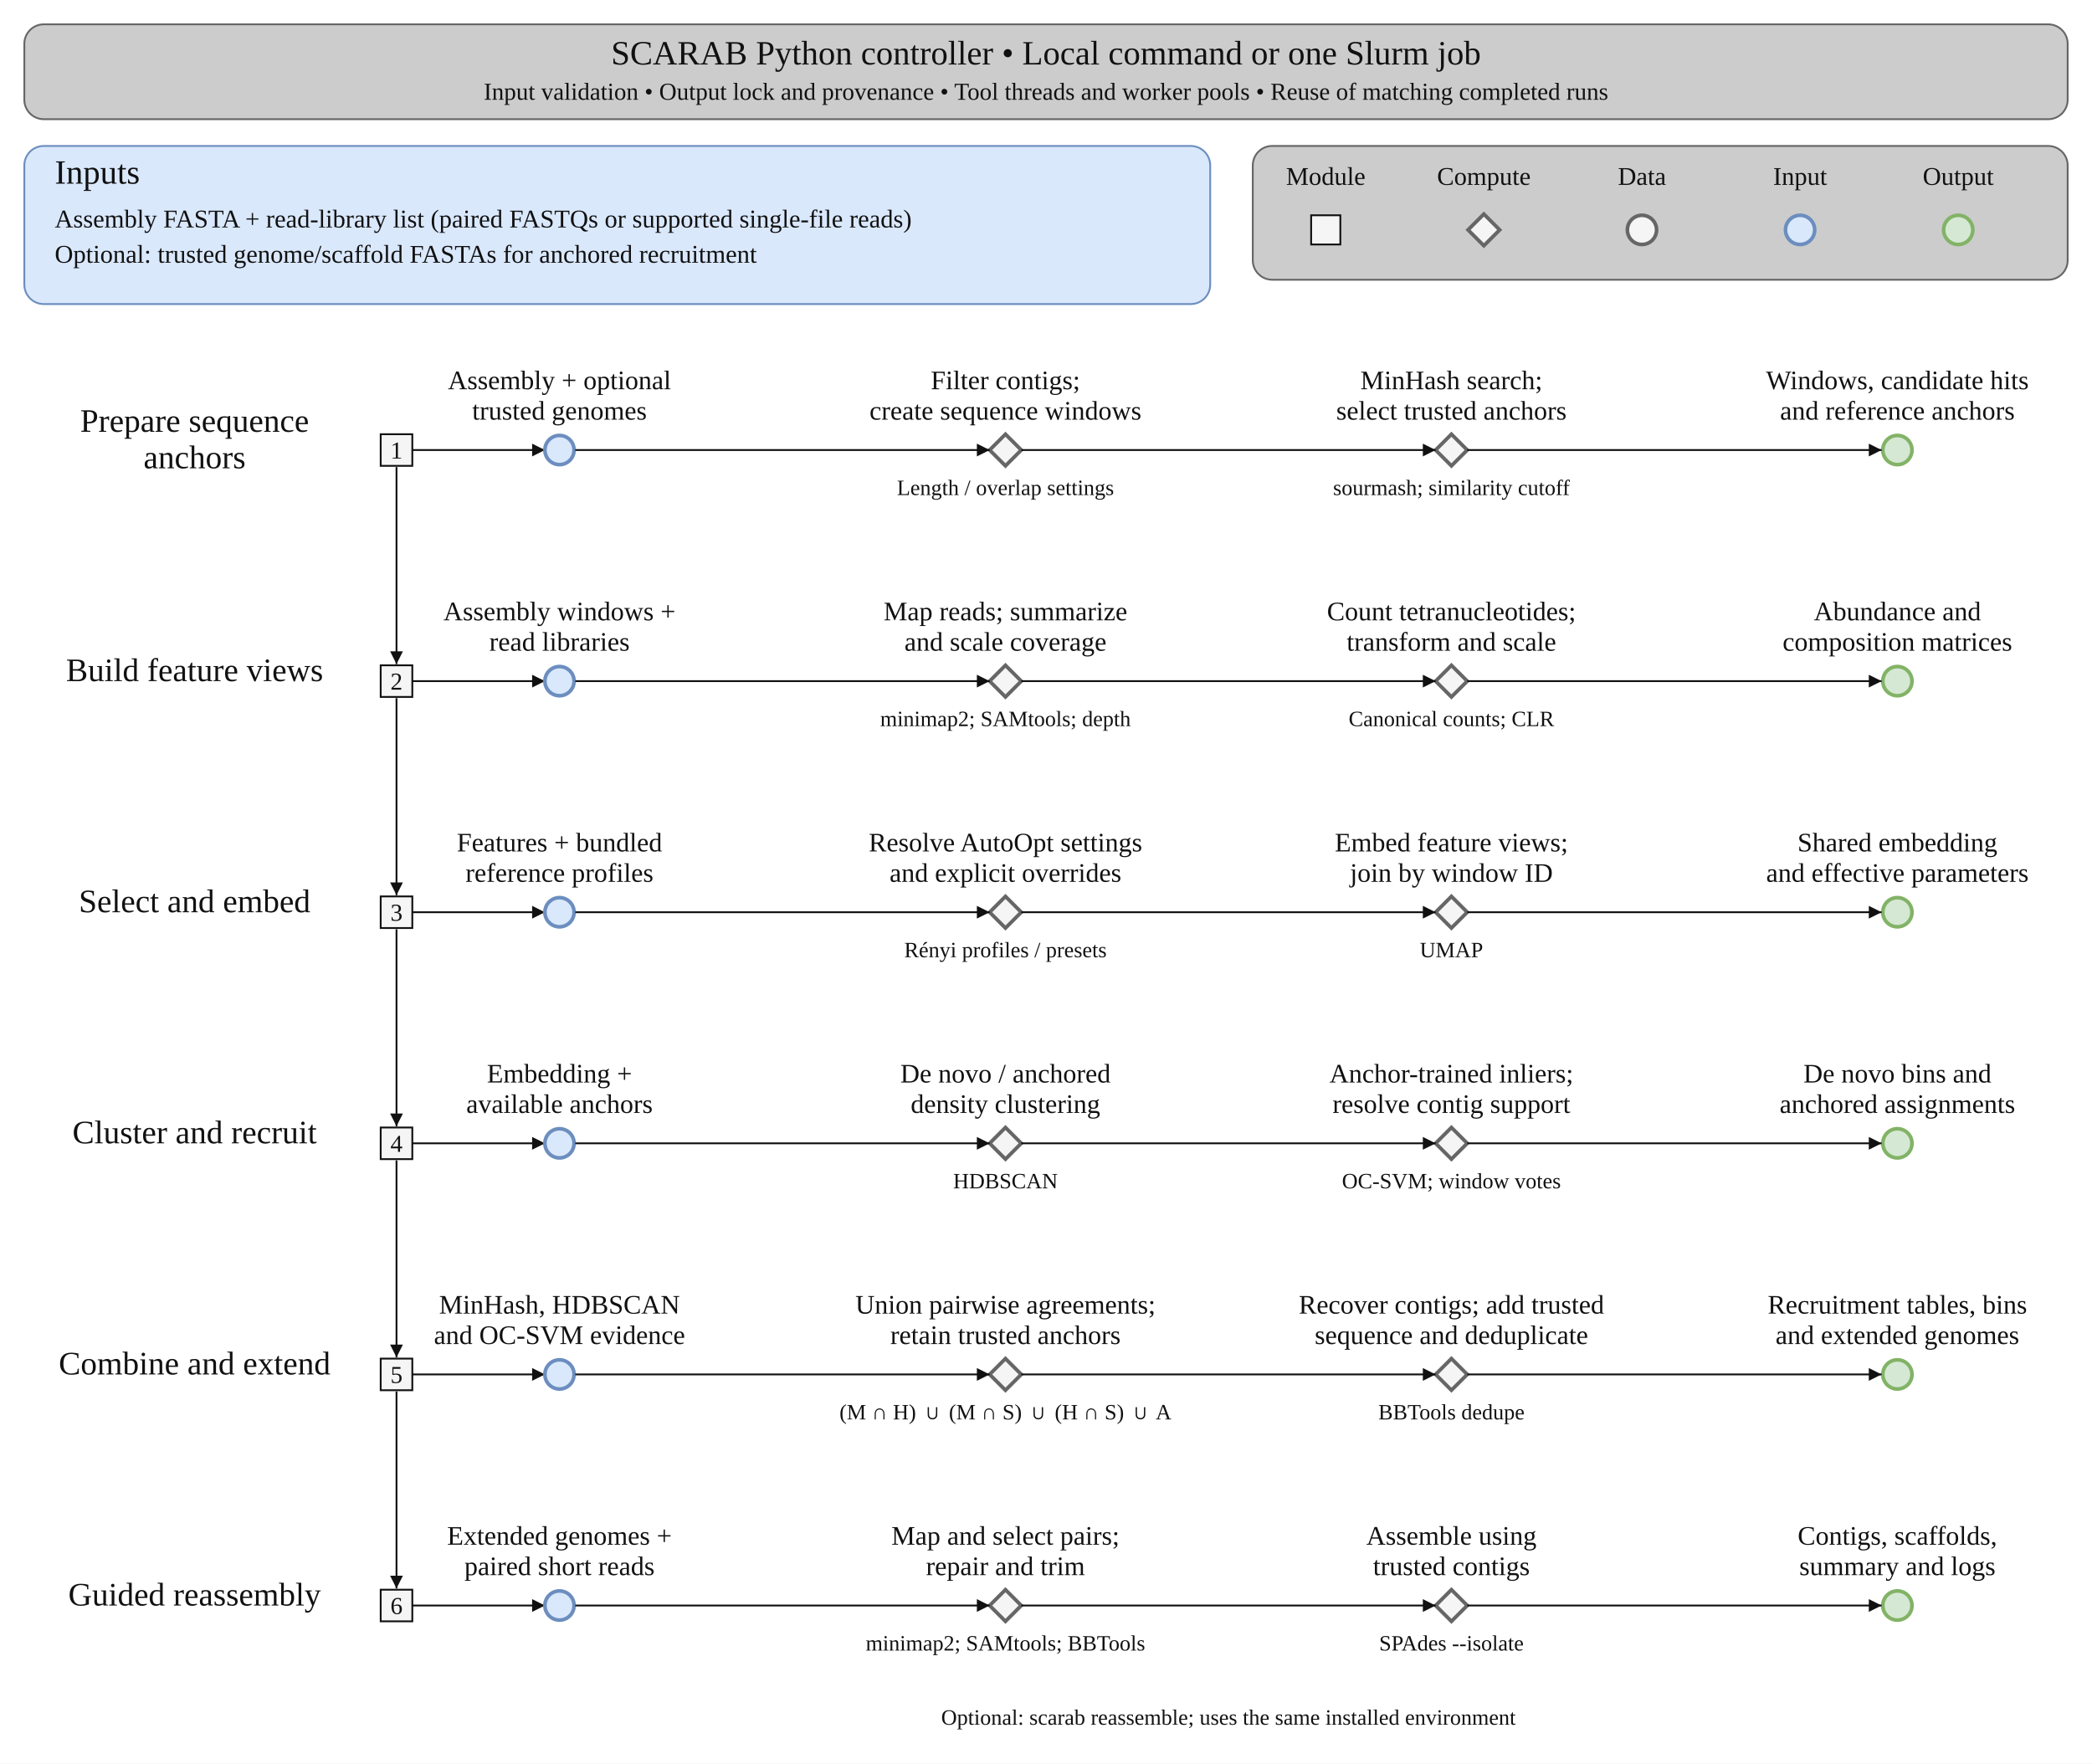
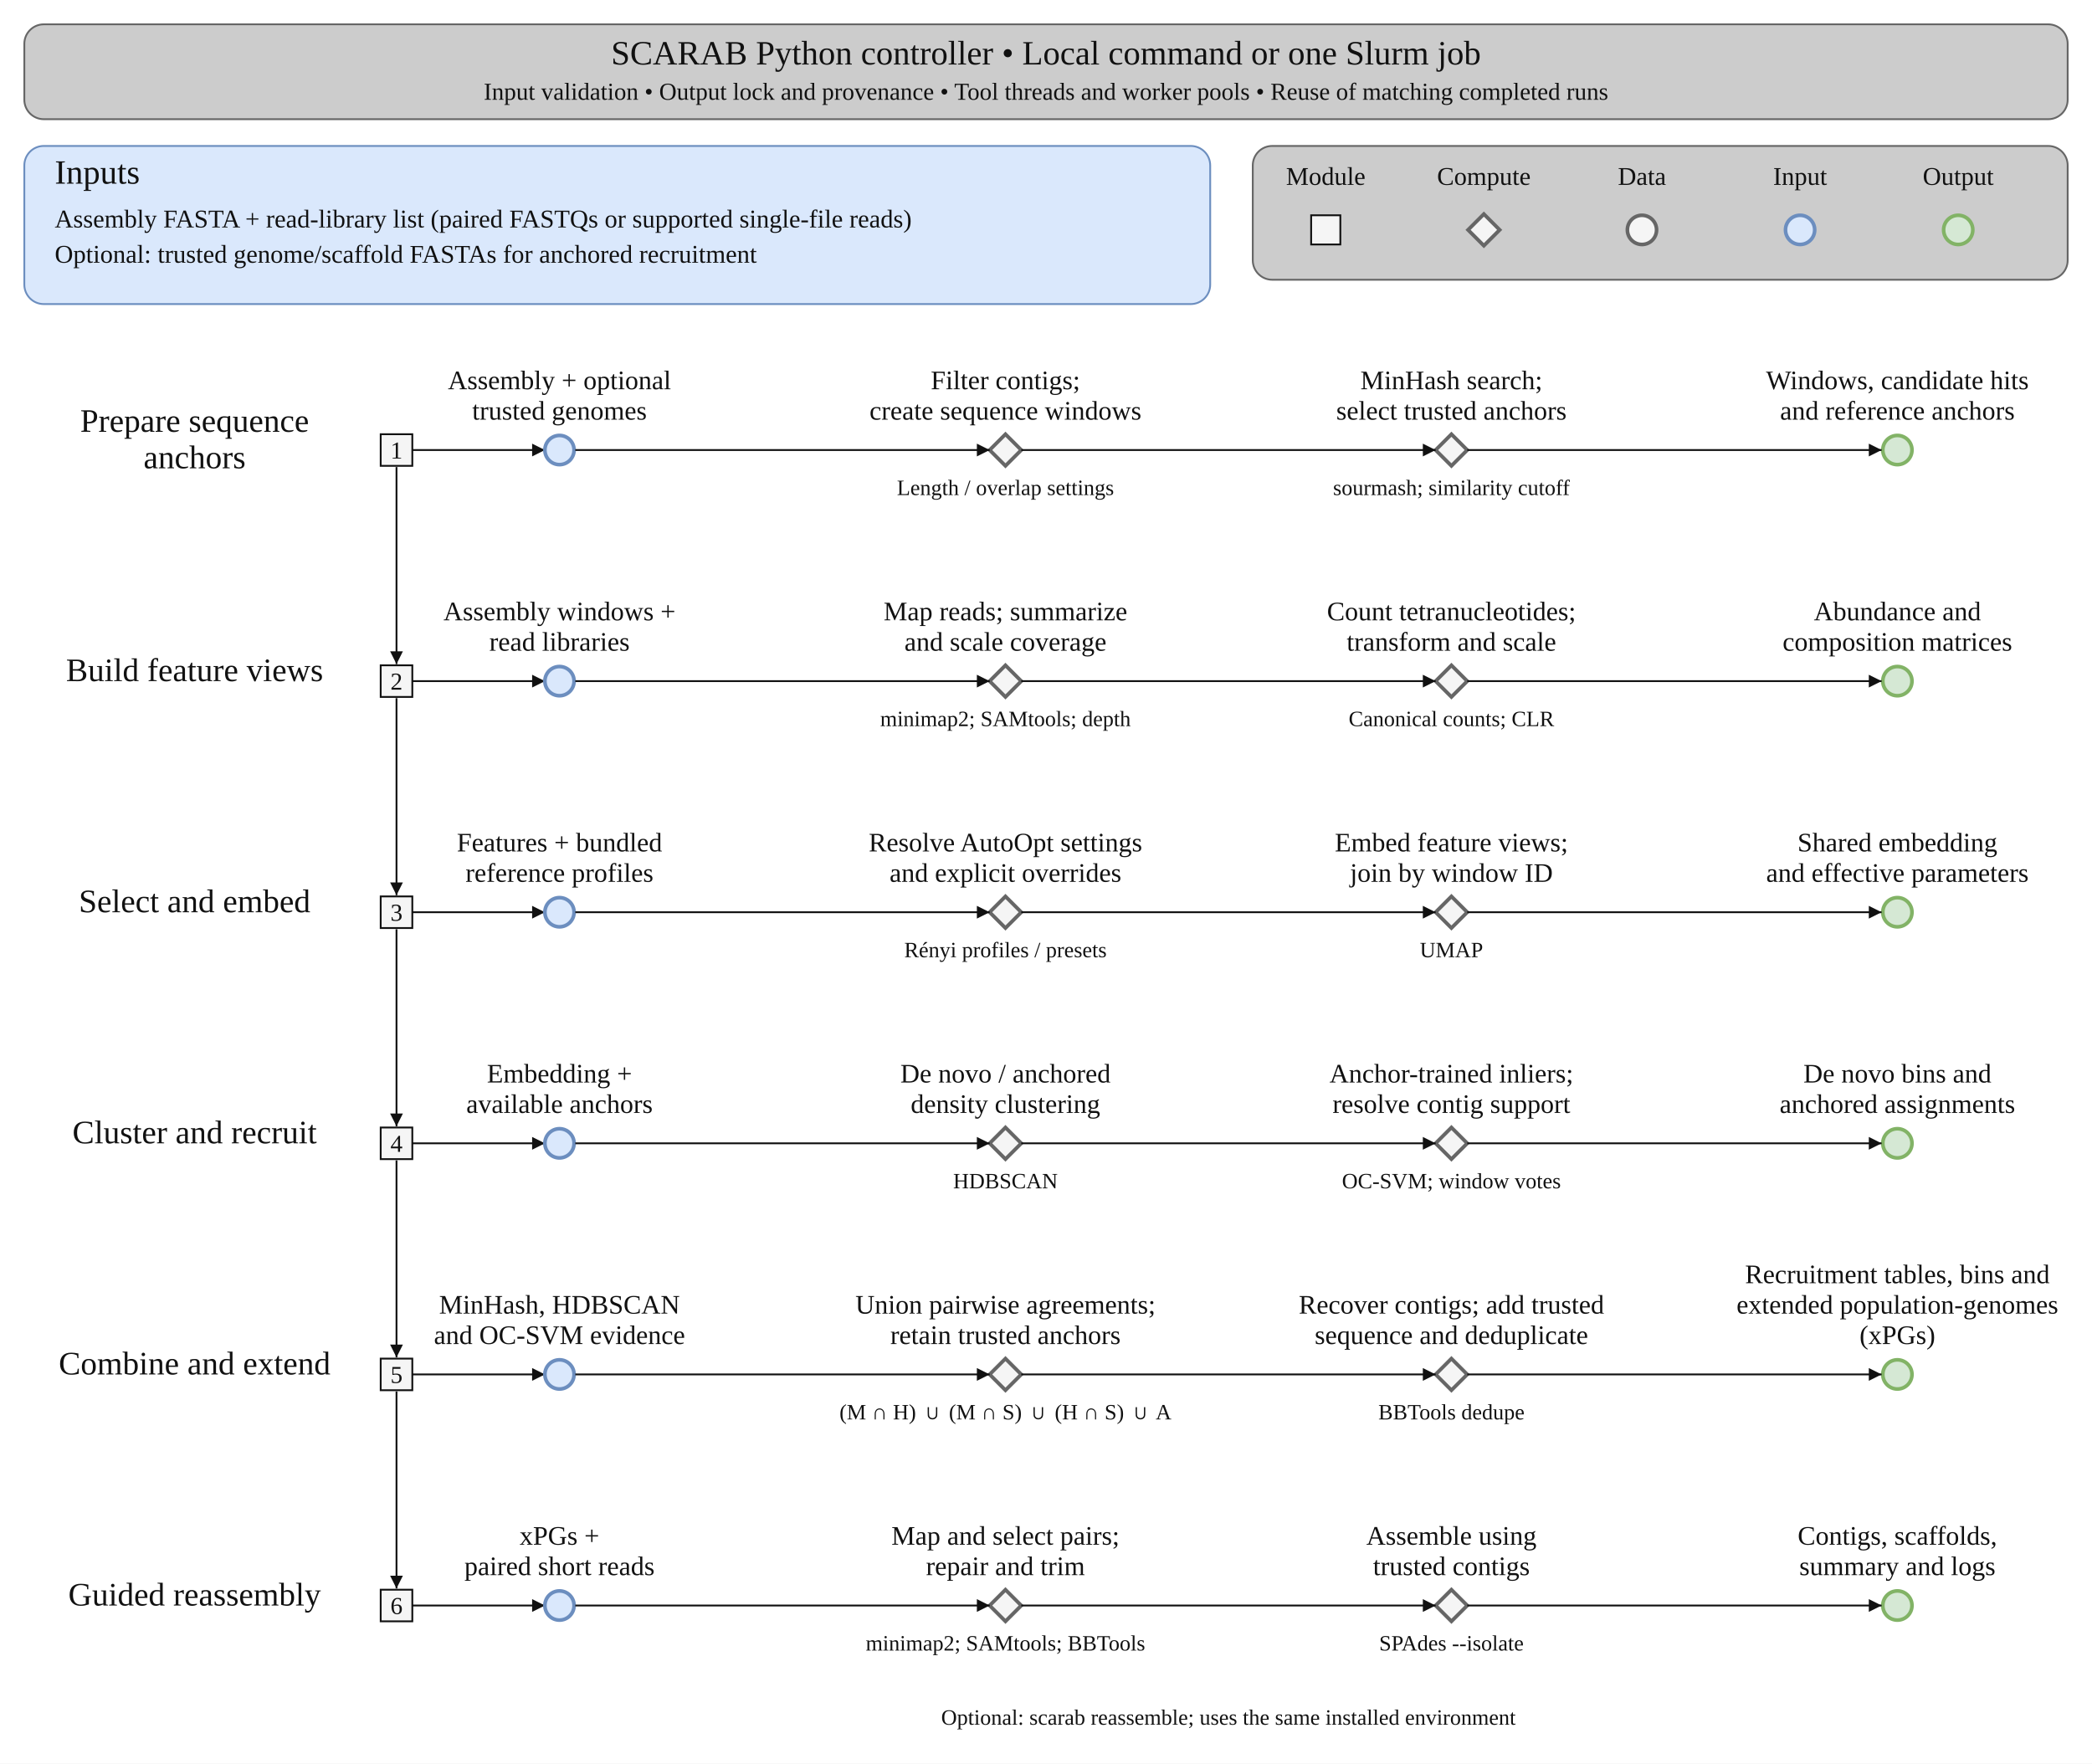
<svg xmlns="http://www.w3.org/2000/svg" width="1720" height="1450" viewBox="0 0 1720 1450" role="img" aria-labelledby="title desc">
  <rect width="100%" height="100%" fill="#ffffff" />
  <defs>
    <marker id="arrow" viewBox="0 0 10 10" refX="10" refY="5" markerWidth="7" markerHeight="7" orient="auto">
      <path d="M0 0 L10 5 L0 10 Z" fill="#111111" />
    </marker>
  </defs>
  <g font-family="Times New Roman, Times, serif" fill="#111111">
    <rect x="20" y="20" width="1680" height="78" rx="16" fill="#CCCCCC" stroke="#666666" stroke-width="1.5" />
    <text x="860" y="53" font-size="28" text-anchor="middle">SCARAB Python controller • Local command or one Slurm job</text>
    <text x="860" y="82" font-size="20" text-anchor="middle">Input validation • Output lock and provenance • Tool threads and worker pools • Reuse of matching completed runs</text>
    <rect x="20" y="120" width="975" height="130" rx="16" fill="#DAE8FC" stroke="#6C8EBF" stroke-width="1.5" />
    <text x="45" y="151" font-size="28" text-anchor="start">Inputs</text>
    <text x="45" y="187" font-size="21" text-anchor="start">Assembly FASTA + read-library list (paired FASTQs or supported single-file reads)</text>
    <text x="45" y="216" font-size="21" text-anchor="start">Optional: trusted genome/scaffold FASTAs for anchored recruitment</text>
    <rect x="1030" y="120" width="670" height="110" rx="16" fill="#CCCCCC" stroke="#666666" stroke-width="1.5" />
    <text x="1090" y="152" font-size="21" text-anchor="middle">Module</text>
    <rect x="1078" y="177" width="24" height="24" rx="0" fill="#F5F5F5" stroke="#111111" stroke-width="1.5" />
    <text x="1220" y="152" font-size="21" text-anchor="middle">Compute</text>
    <path d="M1207 189 L1220 176 L1233 189 L1220 202 Z" fill="#f5f5f5" stroke="#666666" stroke-width="3" />
    <text x="1350" y="152" font-size="21" text-anchor="middle">Data</text>
    <circle cx="1350" cy="189" r="12" fill="#F5F5F5" stroke="#666666" stroke-width="3" />
    <text x="1480" y="152" font-size="21" text-anchor="middle">Input</text>
    <circle cx="1480" cy="189" r="12" fill="#DAE8FC" stroke="#6C8EBF" stroke-width="3" />
    <text x="1610" y="152" font-size="21" text-anchor="middle">Output</text>
    <circle cx="1610" cy="189" r="12" fill="#D5E8D4" stroke="#82B366" stroke-width="3" />
    <text x="160" y="355.0" font-size="27" text-anchor="middle">Prepare sequence</text>
    <text x="160" y="385.0" font-size="27" text-anchor="middle">anchors</text>
    <rect x="313" y="357.0" width="26" height="26" rx="0" fill="#F5F5F5" stroke="#111111" stroke-width="1.5" />
    <text x="326" y="377.0" font-size="20" text-anchor="middle">1</text>
    <path d="M339 370.0 L448 370.0" fill="none" stroke="#111111" stroke-width="1.5" marker-end="url(#arrow)" />
    <circle cx="460.0" cy="370.0" r="12" fill="#DAE8FC" stroke="#6C8EBF" stroke-width="3" />
    <text x="460.0" y="320.0" font-size="22" text-anchor="middle">Assembly + optional</text>
    <text x="460.0" y="345.0" font-size="22" text-anchor="middle">trusted genomes</text>
    <path d="M813.667 370.0 L826.667 357.0 L839.667 370.0 L826.667 383.0 Z" fill="#f5f5f5" stroke="#666666" stroke-width="3" />
    <text x="826.667" y="320.0" font-size="22" text-anchor="middle">Filter contigs;</text>
    <text x="826.667" y="345.0" font-size="22" text-anchor="middle">create sequence windows</text>
    <text x="826.667" y="407.0" font-size="18" text-anchor="middle">Length / overlap settings</text>
    <path d="M1180.333 370.0 L1193.333 357.0 L1206.333 370.0 L1193.333 383.0 Z" fill="#f5f5f5" stroke="#666666" stroke-width="3" />
    <text x="1193.333" y="320.0" font-size="22" text-anchor="middle">MinHash search;</text>
    <text x="1193.333" y="345.0" font-size="22" text-anchor="middle">select trusted anchors</text>
    <text x="1193.333" y="407.0" font-size="18" text-anchor="middle">sourmash; similarity cutoff</text>
    <circle cx="1560.0" cy="370.0" r="12" fill="#D5E8D4" stroke="#82B366" stroke-width="3" />
    <text x="1560.0" y="320.0" font-size="22" text-anchor="middle">Windows, candidate hits</text>
    <text x="1560.0" y="345.0" font-size="22" text-anchor="middle">and reference anchors</text>
    <path d="M473.0 370.0 L813.667 370.0" fill="none" stroke="#111111" stroke-width="1.5" marker-end="url(#arrow)" />
    <path d="M839.667 370.0 L1180.333 370.0" fill="none" stroke="#111111" stroke-width="1.5" marker-end="url(#arrow)" />
    <path d="M1206.333 370.0 L1547.0 370.0" fill="none" stroke="#111111" stroke-width="1.5" marker-end="url(#arrow)" />
    <path d="M326 384.0 L326 546.0" fill="none" stroke="#111111" stroke-width="1.5" marker-end="url(#arrow)" />
    <text x="160" y="560.0" font-size="27" text-anchor="middle">Build feature views</text>
    <rect x="313" y="547.0" width="26" height="26" rx="0" fill="#F5F5F5" stroke="#111111" stroke-width="1.5" />
    <text x="326" y="567.0" font-size="20" text-anchor="middle">2</text>
    <path d="M339 560.0 L448 560.0" fill="none" stroke="#111111" stroke-width="1.5" marker-end="url(#arrow)" />
    <circle cx="460.0" cy="560.0" r="12" fill="#DAE8FC" stroke="#6C8EBF" stroke-width="3" />
    <text x="460.0" y="510.0" font-size="22" text-anchor="middle">Assembly windows +</text>
    <text x="460.0" y="535.0" font-size="22" text-anchor="middle">read libraries</text>
    <path d="M813.667 560.0 L826.667 547.0 L839.667 560.0 L826.667 573.0 Z" fill="#f5f5f5" stroke="#666666" stroke-width="3" />
    <text x="826.667" y="510.0" font-size="22" text-anchor="middle">Map reads; summarize</text>
    <text x="826.667" y="535.0" font-size="22" text-anchor="middle">and scale coverage</text>
    <text x="826.667" y="597.0" font-size="18" text-anchor="middle">minimap2; SAMtools; depth</text>
    <path d="M1180.333 560.0 L1193.333 547.0 L1206.333 560.0 L1193.333 573.0 Z" fill="#f5f5f5" stroke="#666666" stroke-width="3" />
    <text x="1193.333" y="510.0" font-size="22" text-anchor="middle">Count tetranucleotides;</text>
    <text x="1193.333" y="535.0" font-size="22" text-anchor="middle">transform and scale</text>
    <text x="1193.333" y="597.0" font-size="18" text-anchor="middle">Canonical counts; CLR</text>
    <circle cx="1560.0" cy="560.0" r="12" fill="#D5E8D4" stroke="#82B366" stroke-width="3" />
    <text x="1560.0" y="510.0" font-size="22" text-anchor="middle">Abundance and</text>
    <text x="1560.0" y="535.0" font-size="22" text-anchor="middle">composition matrices</text>
    <path d="M473.0 560.0 L813.667 560.0" fill="none" stroke="#111111" stroke-width="1.5" marker-end="url(#arrow)" />
    <path d="M839.667 560.0 L1180.333 560.0" fill="none" stroke="#111111" stroke-width="1.5" marker-end="url(#arrow)" />
    <path d="M1206.333 560.0 L1547.0 560.0" fill="none" stroke="#111111" stroke-width="1.5" marker-end="url(#arrow)" />
    <path d="M326 574.0 L326 736.0" fill="none" stroke="#111111" stroke-width="1.5" marker-end="url(#arrow)" />
    <text x="160" y="750.0" font-size="27" text-anchor="middle">Select and embed</text>
    <rect x="313" y="737.0" width="26" height="26" rx="0" fill="#F5F5F5" stroke="#111111" stroke-width="1.5" />
    <text x="326" y="757.0" font-size="20" text-anchor="middle">3</text>
    <path d="M339 750.0 L448 750.0" fill="none" stroke="#111111" stroke-width="1.5" marker-end="url(#arrow)" />
    <circle cx="460.0" cy="750.0" r="12" fill="#DAE8FC" stroke="#6C8EBF" stroke-width="3" />
    <text x="460.0" y="700.0" font-size="22" text-anchor="middle">Features + bundled</text>
    <text x="460.0" y="725.0" font-size="22" text-anchor="middle">reference profiles</text>
    <path d="M813.667 750.0 L826.667 737.0 L839.667 750.0 L826.667 763.0 Z" fill="#f5f5f5" stroke="#666666" stroke-width="3" />
    <text x="826.667" y="700.0" font-size="22" text-anchor="middle">Resolve AutoOpt settings</text>
    <text x="826.667" y="725.0" font-size="22" text-anchor="middle">and explicit overrides</text>
    <text x="826.667" y="787.0" font-size="18" text-anchor="middle">Rényi profiles / presets</text>
    <path d="M1180.333 750.0 L1193.333 737.0 L1206.333 750.0 L1193.333 763.0 Z" fill="#f5f5f5" stroke="#666666" stroke-width="3" />
    <text x="1193.333" y="700.0" font-size="22" text-anchor="middle">Embed feature views;</text>
    <text x="1193.333" y="725.0" font-size="22" text-anchor="middle">join by window ID</text>
    <text x="1193.333" y="787.0" font-size="18" text-anchor="middle">UMAP</text>
    <circle cx="1560.0" cy="750.0" r="12" fill="#D5E8D4" stroke="#82B366" stroke-width="3" />
    <text x="1560.0" y="700.0" font-size="22" text-anchor="middle">Shared embedding</text>
    <text x="1560.0" y="725.0" font-size="22" text-anchor="middle">and effective parameters</text>
    <path d="M473.0 750.0 L813.667 750.0" fill="none" stroke="#111111" stroke-width="1.5" marker-end="url(#arrow)" />
    <path d="M839.667 750.0 L1180.333 750.0" fill="none" stroke="#111111" stroke-width="1.5" marker-end="url(#arrow)" />
    <path d="M1206.333 750.0 L1547.0 750.0" fill="none" stroke="#111111" stroke-width="1.5" marker-end="url(#arrow)" />
    <path d="M326 764.0 L326 926.0" fill="none" stroke="#111111" stroke-width="1.5" marker-end="url(#arrow)" />
    <text x="160" y="940.0" font-size="27" text-anchor="middle">Cluster and recruit</text>
    <rect x="313" y="927.0" width="26" height="26" rx="0" fill="#F5F5F5" stroke="#111111" stroke-width="1.5" />
    <text x="326" y="947.0" font-size="20" text-anchor="middle">4</text>
    <path d="M339 940.0 L448 940.0" fill="none" stroke="#111111" stroke-width="1.5" marker-end="url(#arrow)" />
    <circle cx="460.0" cy="940.0" r="12" fill="#DAE8FC" stroke="#6C8EBF" stroke-width="3" />
    <text x="460.0" y="890.0" font-size="22" text-anchor="middle">Embedding +</text>
    <text x="460.0" y="915.0" font-size="22" text-anchor="middle">available anchors</text>
    <path d="M813.667 940.0 L826.667 927.0 L839.667 940.0 L826.667 953.0 Z" fill="#f5f5f5" stroke="#666666" stroke-width="3" />
    <text x="826.667" y="890.0" font-size="22" text-anchor="middle">De novo / anchored</text>
    <text x="826.667" y="915.0" font-size="22" text-anchor="middle">density clustering</text>
    <text x="826.667" y="977.0" font-size="18" text-anchor="middle">HDBSCAN</text>
    <path d="M1180.333 940.0 L1193.333 927.0 L1206.333 940.0 L1193.333 953.0 Z" fill="#f5f5f5" stroke="#666666" stroke-width="3" />
    <text x="1193.333" y="890.0" font-size="22" text-anchor="middle">Anchor-trained inliers;</text>
    <text x="1193.333" y="915.0" font-size="22" text-anchor="middle">resolve contig support</text>
    <text x="1193.333" y="977.0" font-size="18" text-anchor="middle">OC-SVM; window votes</text>
    <circle cx="1560.0" cy="940.0" r="12" fill="#D5E8D4" stroke="#82B366" stroke-width="3" />
    <text x="1560.0" y="890.0" font-size="22" text-anchor="middle">De novo bins and</text>
    <text x="1560.0" y="915.0" font-size="22" text-anchor="middle">anchored assignments</text>
    <path d="M473.0 940.0 L813.667 940.0" fill="none" stroke="#111111" stroke-width="1.5" marker-end="url(#arrow)" />
    <path d="M839.667 940.0 L1180.333 940.0" fill="none" stroke="#111111" stroke-width="1.5" marker-end="url(#arrow)" />
    <path d="M1206.333 940.0 L1547.0 940.0" fill="none" stroke="#111111" stroke-width="1.5" marker-end="url(#arrow)" />
    <path d="M326 954.0 L326 1116.0" fill="none" stroke="#111111" stroke-width="1.5" marker-end="url(#arrow)" />
    <text x="160" y="1130.0" font-size="27" text-anchor="middle">Combine and extend</text>
    <rect x="313" y="1117.0" width="26" height="26" rx="0" fill="#F5F5F5" stroke="#111111" stroke-width="1.5" />
    <text x="326" y="1137.0" font-size="20" text-anchor="middle">5</text>
    <path d="M339 1130.0 L448 1130.0" fill="none" stroke="#111111" stroke-width="1.5" marker-end="url(#arrow)" />
    <circle cx="460.0" cy="1130.0" r="12" fill="#DAE8FC" stroke="#6C8EBF" stroke-width="3" />
    <text x="460.0" y="1080.0" font-size="22" text-anchor="middle">MinHash, HDBSCAN</text>
    <text x="460.0" y="1105.0" font-size="22" text-anchor="middle">and OC-SVM evidence</text>
    <path d="M813.667 1130.0 L826.667 1117.0 L839.667 1130.0 L826.667 1143.0 Z" fill="#f5f5f5" stroke="#666666" stroke-width="3" />
    <text x="826.667" y="1080.0" font-size="22" text-anchor="middle">Union pairwise agreements;</text>
    <text x="826.667" y="1105.0" font-size="22" text-anchor="middle">retain trusted anchors</text>
    <text x="826.667" y="1167.0" font-size="18" text-anchor="middle">(M ∩ H) ∪ (M ∩ S) ∪ (H ∩ S) ∪ A</text>
    <path d="M1180.333 1130.0 L1193.333 1117.0 L1206.333 1130.0 L1193.333 1143.0 Z" fill="#f5f5f5" stroke="#666666" stroke-width="3" />
    <text x="1193.333" y="1080.0" font-size="22" text-anchor="middle">Recover contigs; add trusted</text>
    <text x="1193.333" y="1105.0" font-size="22" text-anchor="middle">sequence and deduplicate</text>
    <text x="1193.333" y="1167.0" font-size="18" text-anchor="middle">BBTools dedupe</text>
    <circle cx="1560.0" cy="1130.0" r="12" fill="#D5E8D4" stroke="#82B366" stroke-width="3" />
-     <text x="1560.0" y="1080.0" font-size="22" text-anchor="middle">Recruitment tables, bins</text>
-     <text x="1560.0" y="1105.0" font-size="22" text-anchor="middle">and extended genomes</text>
+     <text x="1560.0" y="1055.0" font-size="22" text-anchor="middle">Recruitment tables, bins and</text>
+     <text x="1560.0" y="1080.0" font-size="22" text-anchor="middle">extended population-genomes</text>
+     <text x="1560.0" y="1105.0" font-size="22" text-anchor="middle">(xPGs)</text>
    <path d="M473.0 1130.0 L813.667 1130.0" fill="none" stroke="#111111" stroke-width="1.5" marker-end="url(#arrow)" />
    <path d="M839.667 1130.0 L1180.333 1130.0" fill="none" stroke="#111111" stroke-width="1.5" marker-end="url(#arrow)" />
    <path d="M1206.333 1130.0 L1547.0 1130.0" fill="none" stroke="#111111" stroke-width="1.5" marker-end="url(#arrow)" />
    <path d="M326 1144.0 L326 1306.0" fill="none" stroke="#111111" stroke-width="1.5" marker-end="url(#arrow)" />
    <text x="160" y="1320.0" font-size="27" text-anchor="middle">Guided reassembly</text>
    <rect x="313" y="1307.0" width="26" height="26" rx="0" fill="#F5F5F5" stroke="#111111" stroke-width="1.5" />
    <text x="326" y="1327.0" font-size="20" text-anchor="middle">6</text>
    <path d="M339 1320.0 L448 1320.0" fill="none" stroke="#111111" stroke-width="1.5" marker-end="url(#arrow)" />
    <circle cx="460.0" cy="1320.0" r="12" fill="#DAE8FC" stroke="#6C8EBF" stroke-width="3" />
-     <text x="460.0" y="1270.0" font-size="22" text-anchor="middle">Extended genomes +</text>
+     <text x="460.0" y="1270.0" font-size="22" text-anchor="middle">xPGs +</text>
    <text x="460.0" y="1295.0" font-size="22" text-anchor="middle">paired short reads</text>
    <path d="M813.667 1320.0 L826.667 1307.0 L839.667 1320.0 L826.667 1333.0 Z" fill="#f5f5f5" stroke="#666666" stroke-width="3" />
    <text x="826.667" y="1270.0" font-size="22" text-anchor="middle">Map and select pairs;</text>
    <text x="826.667" y="1295.0" font-size="22" text-anchor="middle">repair and trim</text>
    <text x="826.667" y="1357.0" font-size="18" text-anchor="middle">minimap2; SAMtools; BBTools</text>
    <path d="M1180.333 1320.0 L1193.333 1307.0 L1206.333 1320.0 L1193.333 1333.0 Z" fill="#f5f5f5" stroke="#666666" stroke-width="3" />
    <text x="1193.333" y="1270.0" font-size="22" text-anchor="middle">Assemble using</text>
    <text x="1193.333" y="1295.0" font-size="22" text-anchor="middle">trusted contigs</text>
    <text x="1193.333" y="1357.0" font-size="18" text-anchor="middle">SPAdes --isolate</text>
    <circle cx="1560.0" cy="1320.0" r="12" fill="#D5E8D4" stroke="#82B366" stroke-width="3" />
    <text x="1560.0" y="1270.0" font-size="22" text-anchor="middle">Contigs, scaffolds,</text>
    <text x="1560.0" y="1295.0" font-size="22" text-anchor="middle">summary and logs</text>
    <path d="M473.0 1320.0 L813.667 1320.0" fill="none" stroke="#111111" stroke-width="1.5" marker-end="url(#arrow)" />
    <path d="M839.667 1320.0 L1180.333 1320.0" fill="none" stroke="#111111" stroke-width="1.5" marker-end="url(#arrow)" />
    <path d="M1206.333 1320.0 L1547.0 1320.0" fill="none" stroke="#111111" stroke-width="1.5" marker-end="url(#arrow)" />
    <text x="1010" y="1418" font-size="18" text-anchor="middle">Optional: scarab reassemble; uses the same installed environment</text>
  </g>
</svg>
